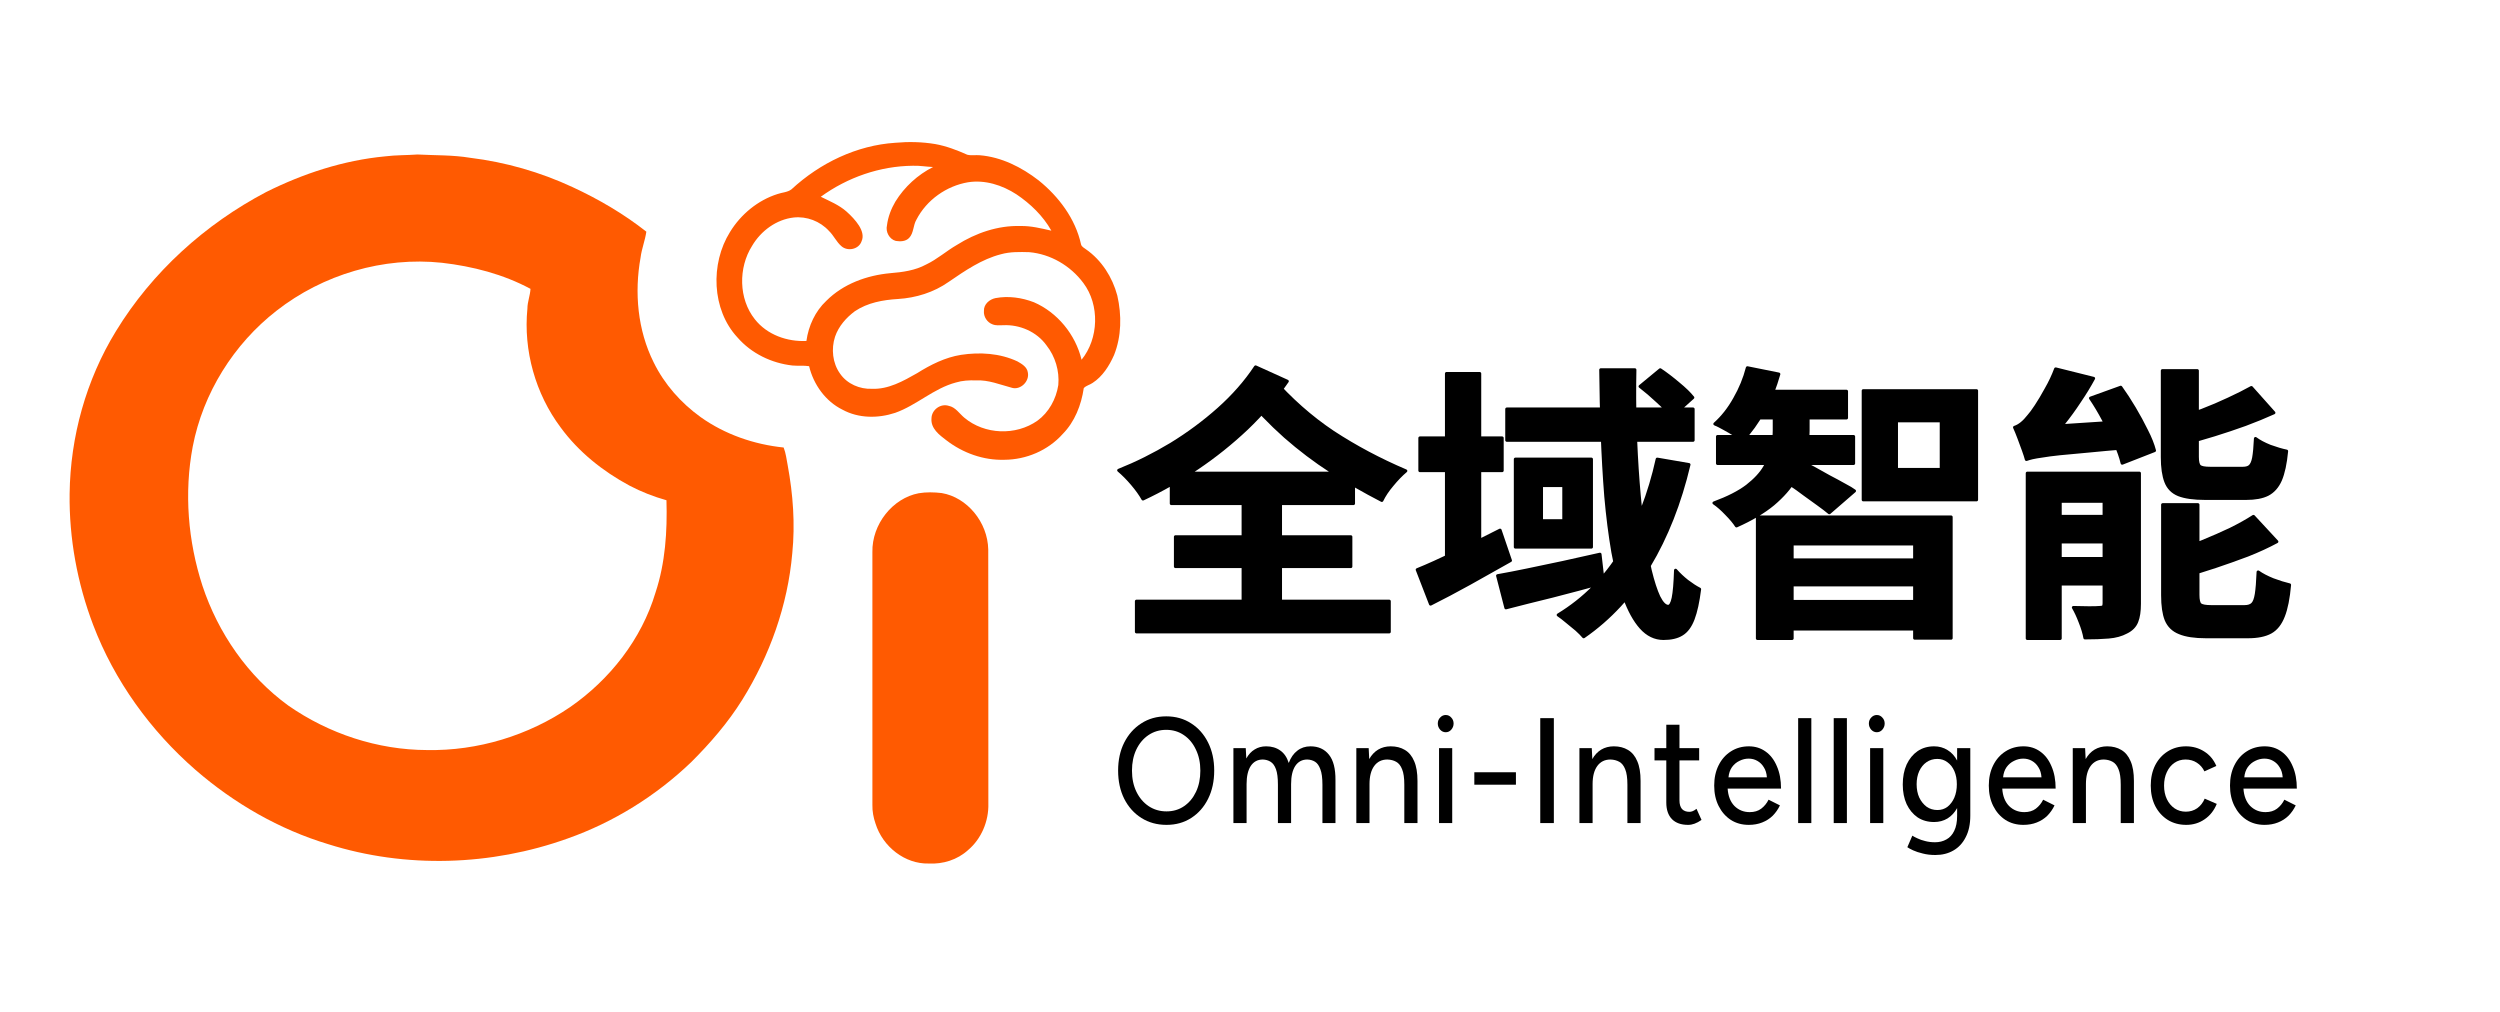
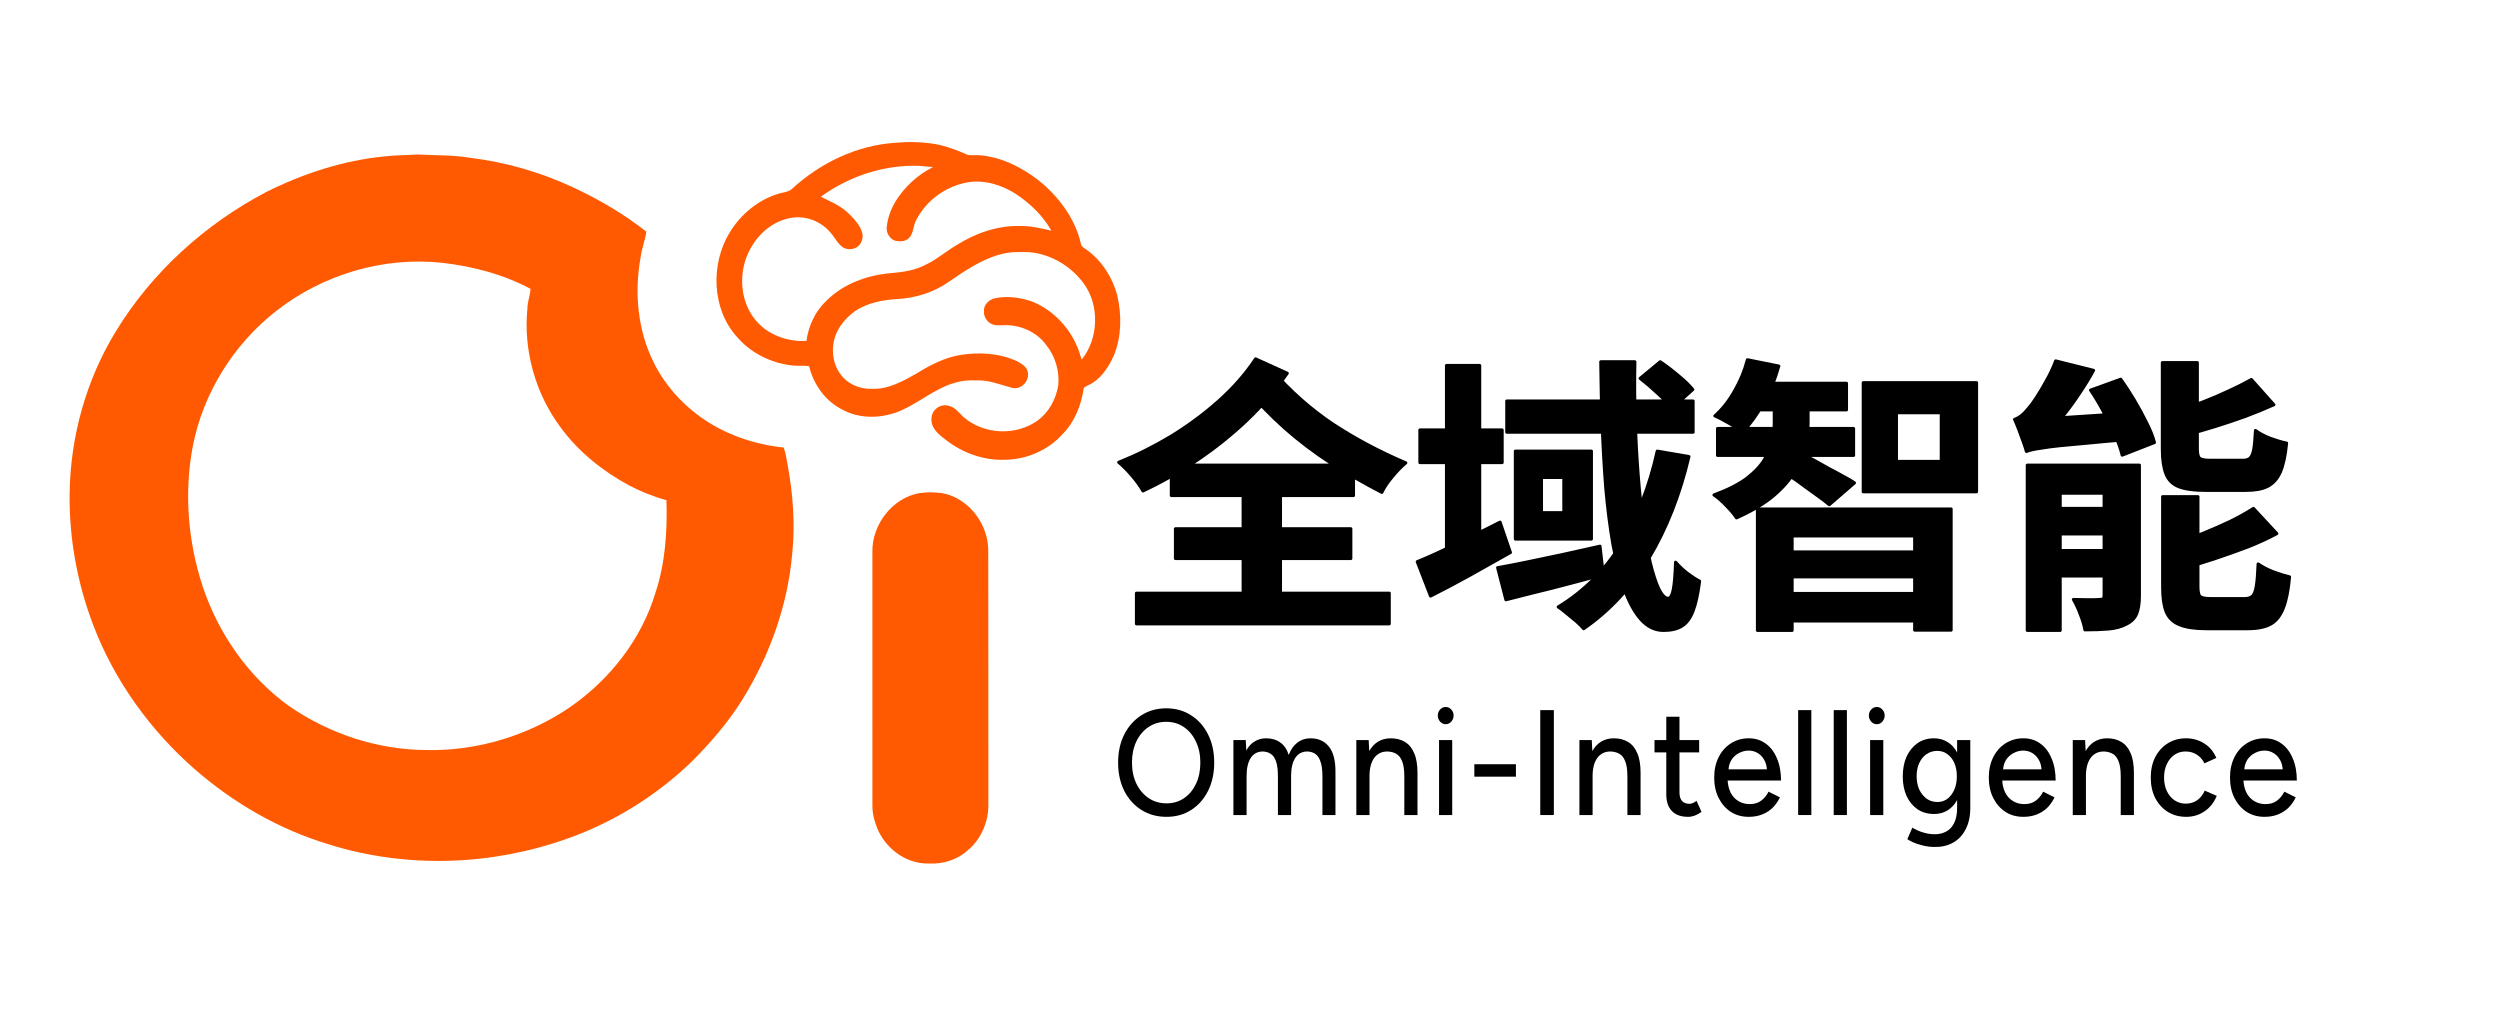
<svg xmlns="http://www.w3.org/2000/svg" id="Layer_1" data-name="Layer 1" viewBox="-26 -58 934 378" version="1.1">
  <defs id="defs4">
    <style id="style2">
      .cls-1 {
        fill: #ff5a01;
      }
    </style>
  </defs>
  <g id="icon" transform="scale(0.492302)">
    <g transform="translate(20.5 -10) scale(0.94 0.973)" id="g8">
      <path class="cls-1" d="M644.74.555c10.75-.95,21.65-.72,32.32,1,8.95,1.55,17.53,4.73,25.85,8.32,3.29.79,6.72.11,10.08.4,17.45,1.37,33.74,9.29,47.6,19.66,16.1,12.56,29.64,29.77,34.2,49.99.59,1.89,2.59,2.65,4.04,3.78,12.47,8.39,21.24,21.62,25.21,36.03,3.6,15.25,3.42,31.76-2.63,46.38-3.9,8.49-9.31,16.74-17.37,21.77-2.25,1.51-5.22,2.04-7.08,4.02-2.01,13.25-7.33,26.31-17.03,35.8-11.97,12.92-29.52,20-47.04,20.09-16.83.52-33.56-5.25-47-15.3-5.57-4.06-12.56-9.14-11.88-16.93.07-6.82,7.46-11.89,13.9-9.84,5.46.99,8.54,5.96,12.58,9.22,16.37,13.31,41.64,14.22,59.04,2.38,9.17-6.42,15.12-16.85,16.87-27.82,1.03-11.01-2.47-22.29-9.46-30.85-7.99-10.85-21.83-16.45-35.1-15.81-2.84.01-5.8.4-8.5-.67-4.29-1.45-7.4-5.93-6.98-10.49-.23-5.25,4.56-9.04,9.31-9.99,10.4-1.86,21.18-.43,31.04,3.24,18.87,7.91,33.5,24.98,38.47,44.83,13.9-16.47,14.76-42.77,1.45-59.85-10.41-13.55-26.61-22.61-43.67-24.04-7.65-.2-15.45-.4-22.9,1.63-15.47,3.85-28.93,12.79-42.06,21.48-12.08,8.26-26.55,12.56-41.08,13.41-12.04.71-24.5,2.85-34.77,9.54-6.96,5-13.1,11.68-15.99,19.87-3.21,9.5-2.03,20.61,4.01,28.76,5.75,8.1,15.94,12.24,25.71,11.87,13.27.55,25.28-6,36.55-12.19,10.92-6.63,22.7-12.33,35.44-14.29,15.24-2.22,31.35-1.31,45.53,5.11,3.51,1.95,7.82,4.28,8.42,8.7,1.42,6.91-5.86,13.66-12.62,11.96-9.64-2.46-19.2-6.38-29.33-5.84-5.43-.18-10.89.1-16.13,1.63-17.85,4.56-31.74,17.77-49.03,23.67-13.85,4.42-29.59,4.41-42.64-2.51-13.5-6.46-23.28-19.46-26.85-33.88-4.45-.66-8.95-.14-13.42-.52-16.79-1.81-33.15-9.32-44.51-21.99-20.72-21.62-21.9-57.46-5.94-82.13,8.8-13.9,22.58-24.78,38.35-29.62,3.71-1.28,8.04-1.28,11.28-3.67,23.07-20.59,52.73-34.36,83.76-36.31ZM584.65,42.655c7.12,3.4,14.64,6.33,20.72,11.5,3.76,3.25,7.32,6.81,10.09,10.95,2.32,3.59,4.11,8.17,2.09,12.31-2.24,6.36-11.26,8.01-16.19,3.84-4.08-3.34-6.25-8.38-10.1-11.94-7.21-7.64-18.02-11.56-28.45-10.48-13.89,1.49-26.44,10.31-33.64,22.14-11.16,17.03-10.9,41.25,2.21,57.19,9.9,12.22,26.28,17.69,41.67,16.95,1.67-11.82,7.14-23.19,16.03-31.26,13.76-13.34,32.84-19.91,51.65-21.6,9.93-.77,20.08-2.09,29.02-6.78,8.85-4.05,16.25-10.5,24.72-15.22,15.37-9.36,33.24-15.31,51.38-14.78,8.46-.2,16.73,1.84,24.95,3.62-6.78-11.6-16.96-21.03-28.16-28.31-11.57-7.25-25.5-11.54-39.19-9.42-17.22,2.85-33.34,13.65-41.59,29.16-2.74,4.44-2.09,10.41-5.9,14.24-2.81,2.81-7.05,2.9-10.73,2.34-5.19-1.29-8.45-7.06-7.14-12.19.85-6.57,3.34-12.82,6.77-18.46,7.38-11.58,18.1-20.98,30.43-27-5.48-.19-10.9-1.2-16.39-.98-26.49.25-52.59,9-74.25,24.18Z" id="path6" />
    </g>
    <g transform="translate(0 -13.4) scale(1.024 1.025)" id="g12">
      <path class="cls-1" d="M233.87,13.895c7.96-1,16-.79,23.99-1.38,13,.71,26.11.29,39.01,2.45,26.24,3.2,51.95,10.58,75.92,21.72,19.34,8.96,37.88,19.78,54.64,32.98-.93,6.46-3.43,12.56-4.26,19.04-4.72,26.04-2.23,53.86,9.69,77.72,7.92,16.17,20.21,30.04,34.81,40.52,18.01,12.83,39.59,20.25,61.51,22.51,1.68,4.25,2.14,8.82,3.02,13.28,3.94,21.4,5.57,43.32,3.38,65.02-3.35,38.48-16.7,75.82-37.1,108.53-10.58,16.92-23.71,32.09-37.83,46.14-26.1,24.98-57.48,44.48-91.57,56.52-56.64,20.28-119.9,22.33-177.39,4.2-36.25-10.9-69.76-30.21-98.32-54.95-33.37-29.03-60.11-65.95-75.89-107.36C5.71,329.915-.4,296.765.02,263.665c.51-42.21,12.23-84.34,34.35-120.36,26.7-43.7,66.02-79.21,111.26-102.97,27.6-13.78,57.45-23.53,88.24-26.44ZM153.42,128.145c-31.82,24.7-54.54,61.03-62.17,100.65-6.46,34.21-3.53,70.01,7.22,103.05,11.62,35.02,33.62,66.87,63.58,88.64,29.97,20.88,66.25,32.87,102.84,32.97,37.48.71,75.06-10.68,106.02-31.79,29.49-20.42,52.96-50.24,63.31-84.81,7.28-21.96,8.79-45.35,8.12-68.34-9.49-2.68-18.7-6.28-27.43-10.86-19.7-10.58-37.67-24.88-50.95-43-18.71-24.96-27.73-57-24.68-88.03.01-4.99,2.05-9.7,2.29-14.64-20.22-10.85-42.89-16.69-65.6-19.3-43.39-4.62-88.2,8.65-122.55,35.46Z" id="path10" />
    </g>
    <g transform="translate(-13 -32.3) scale(1 1.06)" id="g16">
      <path class="cls-1" d="M657.38,272.455c5.79-.91,11.65-.78,17.46-.13,19.27,3.06,34.86,20.79,35.31,40.35.17,60.64.01,121.29.08,181.94.39,12.62-5.38,25.33-15.29,33.21-8.22,7.13-19.3,10.28-30.06,9.72-17.76.43-34.77-11.86-40.3-28.66-1.55-4.21-2.44-8.68-2.34-13.17-.01-60.36.02-120.72-.01-181.07-.44-20.11,15.47-38.69,35.15-42.19Z" id="path14" />
    </g>
  </g>
-   <g transform="translate(390.2 0) scale(1.032 1)" id="g21">
+   <g transform="translate(390.2 -3) scale(1.032 1)" id="g21">
    <g aria-label="全域智能" id="text19" style="font-weight:700;font-size:107px;font-family:'Noto Sans SC Thin';stroke:#000000;stroke-width:1.15px;stroke-linejoin:round;paint-order:stroke fill">
      <path d="m 22.256,142.538 h 63.451 v 11.128 H 22.256 Z M 20.758,118.784 H 86.67 v 11.342 H 20.758 Z M 8.132,166.613 h 91.485 v 11.449 H 8.132 Z m 38.627,-42.8 h 13.482 v 49.113 H 46.759 Z m 4.494,-44.726 11.449,5.35 q -6.313,9.416 -14.659,17.655 -8.346,8.132 -17.869,14.766 -9.523,6.634 -19.688,11.556 -1.391,-2.568 -3.852,-5.564 -2.461,-2.996 -4.922,-5.136 9.63,-3.959 18.939,-9.737 9.309,-5.885 17.227,-13.161 8.025,-7.383 13.375,-15.729 z m 5.778,4.066 q 10.165,11.984 22.256,20.33 12.198,8.239 26.322,14.445 -2.461,2.14 -4.922,5.243 -2.461,2.996 -3.745,5.778 -9.63,-5.136 -18.404,-10.914 -8.667,-5.778 -16.585,-12.947 -7.918,-7.276 -15.622,-16.692 z" id="path30" />
      <path d="m 110.745,105.623 h 29.746 v 12.198 h -29.746 z m 9.63,-24.075 h 11.984 v 71.797 h -11.984 z m -10.593,73.295 q 5.671,-2.354 13.696,-6.42 8.132,-4.066 16.264,-8.346 l 3.745,11.342 q -7.169,4.173 -14.766,8.56 -7.49,4.28 -14.124,7.704 z m 32.421,-60.027 h 67.41 v 11.663 h -67.41 z m -3.317,62.274 q 4.708,-0.856 10.7,-2.14 6.099,-1.284 12.84,-2.782 6.741,-1.605 13.482,-3.103 l 1.177,10.593 q -8.988,2.568 -18.297,5.029 -9.309,2.354 -16.906,4.387 z m 37.343,-76.933 h 12.305 q -0.214,10.7 0.107,21.4 0.321,10.7 1.07,20.651 0.749,9.844 1.819,18.297 1.177,8.346 2.568,14.659 1.498,6.313 3.103,9.844 1.712,3.531 3.424,3.531 1.177,0 1.819,-3.103 0.642,-3.21 0.856,-10.379 1.819,2.14 4.173,4.066 2.461,1.926 4.494,2.996 -0.856,7.062 -2.354,11.128 -1.498,4.066 -4.066,5.671 -2.461,1.605 -6.634,1.605 -4.601,0 -8.132,-4.066 -3.424,-3.959 -5.992,-11.235 -2.461,-7.276 -4.173,-16.906 -1.605,-9.63 -2.568,-20.865 -0.856,-11.235 -1.284,-23.219 -0.428,-12.091 -0.535,-24.075 z m 14.231,6.206 7.276,-6.206 q 3.103,2.14 6.527,5.136 3.424,2.889 5.243,5.243 l -7.49,6.955 q -1.819,-2.354 -5.136,-5.457 -3.317,-3.21 -6.42,-5.671 z m 6.206,27.178 11.449,2.033 q -4.922,21.507 -14.445,37.878 -9.416,16.264 -23.647,26.429 -0.856,-1.07 -2.568,-2.675 -1.712,-1.498 -3.531,-2.996 -1.712,-1.498 -3.103,-2.461 14.124,-8.881 22.898,-23.754 8.774,-14.98 12.947,-34.454 z m -41.944,9.844 v 13.161 h 8.132 v -13.161 z m -9.416,-9.844 h 27.499 v 32.849 h -27.499 z" id="path32" />
      <path d="m 232.939,135.155 h 70.085 v 45.261 h -13.161 v -35.203 h -44.405 v 35.31 h -12.519 z m 7.49,16.05 h 53.928 v 9.309 H 240.429 Z M 231.12,88.182 h 34.026 v 9.951 H 231.12 Z m -12.626,16.906 h 49.22 v 10.058 h -49.22 z m 21.935,61.632 h 53.928 v 10.272 h -53.928 z m -1.391,-75.649 h 12.198 v 11.877 q 0,4.066 -1.07,8.774 -1.07,4.601 -3.745,9.416 -2.675,4.708 -7.811,9.202 -5.136,4.387 -13.268,8.132 -1.177,-1.926 -3.638,-4.494 -2.354,-2.568 -4.494,-4.066 7.597,-2.889 11.984,-6.313 4.387,-3.531 6.42,-7.169 2.14,-3.745 2.782,-7.276 0.642,-3.531 0.642,-6.42 z m -9.737,-11.663 11.342,2.354 q -1.926,7.169 -5.457,13.696 -3.531,6.527 -7.597,10.914 -1.07,-0.856 -2.996,-2.033 -1.819,-1.177 -3.745,-2.247 -1.819,-1.07 -3.317,-1.712 4.173,-3.852 7.169,-9.416 3.103,-5.564 4.601,-11.556 z m 19.795,35.31 q 1.498,0.642 4.173,2.14 2.675,1.498 5.564,3.21 2.996,1.605 5.564,3.103 2.568,1.391 3.638,2.247 l -9.095,8.132 q -1.605,-1.391 -4.066,-3.21 -2.354,-1.819 -5.029,-3.745 -2.568,-2.033 -5.136,-3.745 -2.461,-1.712 -4.28,-2.996 z m 34.133,-15.515 v 18.19 h 16.264 V 99.203 Z M 271.245,87.968 h 40.981 v 40.767 h -40.981 z" id="path34" />
      <path d="m 330.63,118.784 h 33.919 v 10.486 h -22.042 v 51.253 H 330.63 Z m 27.82,0 h 12.733 v 48.792 q 0,4.173 -0.963,6.634 -0.963,2.568 -3.745,3.959 -2.675,1.498 -6.42,1.819 -3.745,0.321 -8.56,0.321 -0.428,-2.568 -1.712,-5.885 -1.177,-3.21 -2.461,-5.457 2.889,0.107 5.671,0.107 2.782,0 3.745,-0.107 1.07,0 1.391,-0.321 0.321,-0.321 0.321,-1.284 z m -22.47,16.157 h 29.746 v 9.523 H 335.98 Z m 0,15.729 h 29.746 v 9.523 H 335.98 Z m 43.549,-70.192 h 12.626 v 32.207 q 0,2.782 0.856,3.531 0.856,0.749 3.852,0.749 0.642,0 2.14,0 1.605,0 3.531,0 1.926,0 3.531,0 1.712,0 2.568,0 1.712,0 2.568,-0.749 0.963,-0.856 1.391,-3.21 0.428,-2.461 0.642,-7.169 1.926,1.498 5.243,2.889 3.424,1.284 5.992,1.819 -0.642,6.955 -2.247,10.807 -1.605,3.745 -4.601,5.35 -2.889,1.498 -7.811,1.498 -0.749,0 -2.247,0 -1.498,0 -3.317,0 -1.819,0 -3.638,0 -1.819,0 -3.317,0 -1.391,0 -2.247,0 -6.206,0 -9.63,-1.391 -3.317,-1.391 -4.601,-4.815 -1.284,-3.424 -1.284,-9.202 z m 32.207,6.313 8.132,9.416 q -4.815,2.247 -10.379,4.387 -5.457,2.033 -11.128,3.852 -5.671,1.819 -11.021,3.21 -0.428,-1.819 -1.605,-4.387 -1.07,-2.568 -2.033,-4.387 4.922,-1.605 10.058,-3.531 5.136,-2.033 9.737,-4.28 4.708,-2.247 8.239,-4.28 z m -32.1,43.763 h 12.733 v 33.705 q 0,2.889 0.856,3.638 0.963,0.749 3.959,0.749 0.749,0 2.354,0 1.605,0 3.531,0 1.926,0 3.638,0 1.712,0 2.568,0 1.926,0 2.889,-0.963 0.963,-0.963 1.391,-3.745 0.428,-2.782 0.642,-8.239 2.033,1.498 5.35,2.889 3.317,1.284 5.992,1.926 -0.642,7.49 -2.247,11.663 -1.605,4.28 -4.601,5.992 -2.996,1.712 -8.239,1.712 -0.749,0 -2.354,0 -1.498,0 -3.317,0 -1.819,0 -3.745,0 -1.926,0 -3.424,0 -1.498,0 -2.247,0 -6.206,0 -9.63,-1.498 -3.424,-1.391 -4.815,-4.815 -1.284,-3.317 -1.284,-9.202 z m 32.849,4.387 8.453,9.416 q -4.815,2.675 -10.593,5.029 -5.778,2.247 -11.663,4.28 -5.885,2.033 -11.556,3.638 -0.428,-1.819 -1.605,-4.494 -1.07,-2.675 -2.14,-4.494 5.243,-1.712 10.593,-3.959 5.35,-2.247 10.165,-4.601 4.815,-2.461 8.346,-4.815 z M 353.528,90.75 364.442,86.684 q 2.461,3.531 4.922,7.811 2.461,4.28 4.387,8.346 2.033,4.066 2.889,7.49 l -11.663,4.708 q -0.749,-3.317 -2.568,-7.49 -1.819,-4.28 -4.173,-8.667 -2.247,-4.387 -4.708,-8.132 z m -23.219,22.898 q -0.321,-1.284 -1.07,-3.424 -0.749,-2.247 -1.605,-4.494 -0.856,-2.354 -1.605,-4.066 1.284,-0.428 2.568,-1.498 1.284,-1.07 2.568,-2.782 0.963,-1.07 2.675,-3.745 1.712,-2.675 3.638,-6.313 2.033,-3.638 3.424,-7.49 l 13.696,3.531 q -2.247,4.28 -5.136,8.667 -2.782,4.387 -5.885,8.346 -2.996,3.852 -5.778,6.741 v 0.214 q 0,0 -1.177,0.642 -1.07,0.642 -2.568,1.605 -1.498,0.963 -2.675,2.14 -1.07,1.07 -1.07,1.926 z m 0,0 -0.321,-8.667 5.671,-3.424 33.17,-2.247 q -0.535,2.247 -0.963,5.136 -0.321,2.889 -0.321,4.708 -8.881,0.749 -15.087,1.391 -6.099,0.535 -10.058,0.963 -3.959,0.428 -6.313,0.856 -2.247,0.321 -3.638,0.642 -1.284,0.321 -2.14,0.642 z" id="path36" />
    </g>
  </g>
-   <g transform="translate(389.5 0) scale(0.9251 1)" id="g25">
+   <g transform="translate(389.5 -3) scale(0.9251 1)" id="g25">
    <g aria-label="Omni-Intelligence" id="text23" style="font-weight:500;font-size:56px;font-family:'Figtree Medium';letter-spacing:1.65px">
      <path d="m 21.952,250.172 q -5.712,0 -10.136,-2.576 -4.424,-2.576 -6.944,-7.168 -2.464,-4.592 -2.464,-10.528 0,-5.936 2.464,-10.472 2.52,-4.592 6.888,-7.168 4.368,-2.632 10.08,-2.632 5.712,0 10.08,2.632 4.368,2.576 6.832,7.168 2.464,4.536 2.464,10.472 0,5.936 -2.464,10.528 -2.464,4.592 -6.832,7.168 -4.312,2.576 -9.968,2.576 z m 0,-5.04 q 4.032,0 7.112,-1.96 3.08,-1.96 4.816,-5.376 1.736,-3.416 1.736,-7.896 0,-4.424 -1.792,-7.84 -1.736,-3.472 -4.872,-5.432 -3.08,-1.96 -7.112,-1.96 -4.032,0 -7.168,1.96 -3.136,1.96 -4.928,5.432 -1.736,3.416 -1.736,7.84 0,4.48 1.792,7.896 1.792,3.416 4.928,5.376 3.192,1.96 7.224,1.96 z" id="path39" />
      <path d="m 48.97,249.5 v -28 h 4.984 l 0.224,3.864 q 1.344,-2.24 3.36,-3.36 2.016,-1.176 4.648,-1.176 3.36,0 5.712,1.568 2.352,1.512 3.416,4.648 1.232,-3.024 3.472,-4.592 2.24,-1.624 5.32,-1.624 4.76,0 7.448,3.136 2.688,3.08 2.632,9.52 V 249.5 h -5.264 v -14.336 q 0,-3.808 -0.84,-5.768 -0.784,-2.016 -2.128,-2.8 -1.344,-0.784 -3.136,-0.84 -3.136,0 -4.872,2.408 -1.68,2.408 -1.68,6.776 v 14.56 h -5.32 v -14.336 q 0,-3.808 -0.784,-5.768 -0.784,-2.016 -2.184,-2.8 -1.344,-0.784 -3.136,-0.84 -3.136,0 -4.872,2.408 -1.68,2.408 -1.68,6.776 v 14.56 z" id="path41" />
      <path d="m 98.612,249.5 v -28 h 4.984 l 0.224,4.088 q 1.4,-2.296 3.584,-3.528 2.24,-1.232 5.096,-1.232 3.304,0 5.712,1.344 2.464,1.344 3.752,4.2 1.344,2.8 1.344,7.392 V 249.5 h -5.32 v -14.336 q 0,-3.808 -0.896,-5.768 -0.84,-2.016 -2.408,-2.8 -1.512,-0.784 -3.528,-0.84 -3.416,0 -5.32,2.408 -1.904,2.408 -1.904,6.776 v 14.56 z" id="path43" />
      <path d="m 132.014,249.5 v -28 h 5.32 v 28 z m 2.688,-33.936 q -1.288,0 -2.24,-0.952 -0.952,-1.008 -0.952,-2.296 0,-1.344 0.952,-2.24 0.952,-0.952 2.24,-0.952 1.344,0 2.24,0.952 0.952,0.896 0.952,2.24 0,1.288 -0.952,2.296 -0.896,0.952 -2.24,0.952 z" id="path45" />
      <path d="m 146.264,235.164 v -4.648 h 16.8 v 4.648 z" id="path47" />
      <path d="m 172.89,249.5 v -39.2 h 5.488 v 39.2 z" id="path49" />
      <path d="m 188.708,249.5 v -28 h 4.984 l 0.224,4.088 q 1.4,-2.296 3.584,-3.528 2.24,-1.232 5.096,-1.232 3.304,0 5.712,1.344 2.464,1.344 3.752,4.2 1.344,2.8 1.344,7.392 V 249.5 h -5.32 v -14.336 q 0,-3.808 -0.896,-5.768 -0.84,-2.016 -2.408,-2.8 -1.512,-0.784 -3.528,-0.84 -3.416,0 -5.32,2.408 -1.904,2.408 -1.904,6.776 v 14.56 z" id="path51" />
      <path d="m 232.582,250.172 q -4.2,0 -6.496,-2.128 -2.296,-2.184 -2.296,-6.216 v -15.736 h -4.76 V 221.5 h 4.76 v -8.736 h 5.32 v 8.736 h 7.952 v 4.592 h -7.952 v 14.952 q 0,2.072 1.008,3.192 1.064,1.064 3.024,1.064 0.56,0 1.232,-0.224 0.672,-0.224 1.624,-0.896 l 2.016,4.144 q -1.456,0.952 -2.8,1.4 -1.288,0.448 -2.632,0.448 z" id="path53" />
      <path d="m 257.08,250.172 q -4.088,0 -7.224,-1.848 -3.136,-1.904 -4.928,-5.208 -1.792,-3.304 -1.792,-7.616 0,-4.312 1.792,-7.616 1.792,-3.304 4.928,-5.152 3.192,-1.904 7.28,-1.904 3.864,0 6.776,1.96 2.912,1.904 4.536,5.488 1.68,3.528 1.68,8.344 h -21.56 q 0.28,4.144 2.744,6.496 2.52,2.296 6.16,2.296 2.8,0 4.648,-1.288 1.904,-1.344 2.968,-3.36 l 4.592,2.128 q -1.12,2.184 -2.912,3.864 -1.792,1.624 -4.256,2.52 -2.408,0.896 -5.432,0.896 z m -8.176,-17.752 h 15.512 q -0.168,-2.24 -1.232,-3.752 -1.008,-1.568 -2.632,-2.408 -1.568,-0.84 -3.528,-0.84 -1.904,0 -3.696,0.84 -1.792,0.784 -3.024,2.352 -1.176,1.568 -1.4,3.808 z" id="path55" />
      <path d="m 277.042,249.5 v -39.2 h 5.32 v 39.2 z" id="path57" />
      <path d="m 291.404,249.5 v -39.2 h 5.32 v 39.2 z" id="path59" />
      <path d="m 306.102,249.5 v -28 h 5.32 v 28 z m 2.688,-33.936 q -1.288,0 -2.24,-0.952 -0.952,-1.008 -0.952,-2.296 0,-1.344 0.952,-2.24 0.952,-0.952 2.24,-0.952 1.344,0 2.24,0.952 0.952,0.896 0.952,2.24 0,1.288 -0.952,2.296 -0.896,0.952 -2.24,0.952 z" id="path61" />
      <path d="m 332.448,261.428 q -2.8,0 -5.096,-0.56 -2.296,-0.504 -3.864,-1.176 -1.568,-0.672 -2.352,-1.176 l 2.016,-4.312 q 0.728,0.448 2.072,1.008 1.344,0.616 3.136,1.008 1.792,0.448 3.976,0.448 2.576,0 4.592,-1.064 2.016,-1.008 3.136,-3.192 1.176,-2.184 1.176,-5.6 V 243.9 q -1.456,2.464 -3.864,3.864 -2.408,1.344 -5.432,1.344 -3.808,0 -6.664,-1.736 -2.8,-1.792 -4.424,-4.928 -1.568,-3.192 -1.568,-7.336 0,-4.312 1.568,-7.504 1.624,-3.192 4.424,-4.984 2.856,-1.792 6.664,-1.792 3.024,0 5.432,1.4 2.408,1.344 3.864,3.92 V 221.5 h 5.32 v 25.2 q 0,4.816 -1.848,8.064 -1.792,3.304 -4.984,4.984 -3.136,1.68 -7.28,1.68 z m 0.84,-16.8 q 2.352,0 4.088,-1.232 1.736,-1.288 2.744,-3.416 1.008,-2.184 1.008,-4.984 0,-2.8 -1.008,-4.928 -1.008,-2.128 -2.8,-3.304 -1.736,-1.232 -4.088,-1.232 -2.464,0 -4.368,1.232 -1.848,1.176 -2.912,3.304 -1.064,2.128 -1.064,4.928 0,2.8 1.064,4.984 1.12,2.128 2.968,3.416 1.904,1.232 4.368,1.232 z" id="path63" />
      <path d="m 367.978,250.172 q -4.088,0 -7.224,-1.848 -3.136,-1.904 -4.928,-5.208 -1.792,-3.304 -1.792,-7.616 0,-4.312 1.792,-7.616 1.792,-3.304 4.928,-5.152 3.192,-1.904 7.28,-1.904 3.864,0 6.776,1.96 2.912,1.904 4.536,5.488 1.68,3.528 1.68,8.344 h -21.56 q 0.28,4.144 2.744,6.496 2.52,2.296 6.16,2.296 2.8,0 4.648,-1.288 1.904,-1.344 2.968,-3.36 l 4.592,2.128 q -1.12,2.184 -2.912,3.864 -1.792,1.624 -4.256,2.52 -2.408,0.896 -5.432,0.896 z m -8.176,-17.752 h 15.512 q -0.168,-2.24 -1.232,-3.752 -1.008,-1.568 -2.632,-2.408 -1.568,-0.84 -3.528,-0.84 -1.904,0 -3.696,0.84 -1.792,0.784 -3.024,2.352 -1.176,1.568 -1.4,3.808 z" id="path65" />
      <path d="m 387.94,249.5 v -28 h 4.984 l 0.224,4.088 q 1.4,-2.296 3.584,-3.528 2.24,-1.232 5.096,-1.232 3.304,0 5.712,1.344 2.464,1.344 3.752,4.2 1.344,2.8 1.344,7.392 V 249.5 h -5.32 v -14.336 q 0,-3.808 -0.896,-5.768 -0.84,-2.016 -2.408,-2.8 -1.512,-0.784 -3.528,-0.84 -3.416,0 -5.32,2.408 -1.904,2.408 -1.904,6.776 v 14.56 z" id="path67" />
      <path d="m 433.774,250.172 q -4.2,0 -7.448,-1.848 -3.248,-1.904 -5.096,-5.208 -1.792,-3.304 -1.792,-7.616 0,-4.312 1.792,-7.616 1.848,-3.304 5.04,-5.152 3.248,-1.904 7.392,-1.904 4.088,0 7.336,1.904 3.304,1.904 4.928,5.432 l -4.816,2.016 q -1.064,-2.072 -3.08,-3.248 -1.96,-1.176 -4.536,-1.176 -2.52,0 -4.48,1.232 -1.96,1.232 -3.08,3.472 -1.12,2.184 -1.12,5.04 0,2.856 1.12,5.04 1.12,2.184 3.136,3.472 2.016,1.232 4.536,1.232 2.576,0 4.592,-1.288 2.016,-1.344 3.024,-3.584 l 4.872,1.96 q -1.624,3.696 -4.928,5.768 -3.248,2.072 -7.392,2.072 z" id="path69" />
      <path d="m 465.384,250.172 q -4.088,0 -7.224,-1.848 -3.136,-1.904 -4.928,-5.208 -1.792,-3.304 -1.792,-7.616 0,-4.312 1.792,-7.616 1.792,-3.304 4.928,-5.152 3.192,-1.904 7.28,-1.904 3.864,0 6.776,1.96 2.912,1.904 4.536,5.488 1.68,3.528 1.68,8.344 h -21.56 q 0.28,4.144 2.744,6.496 2.52,2.296 6.16,2.296 2.8,0 4.648,-1.288 1.904,-1.344 2.968,-3.36 l 4.592,2.128 q -1.12,2.184 -2.912,3.864 -1.792,1.624 -4.256,2.52 -2.408,0.896 -5.432,0.896 z m -8.176,-17.752 h 15.512 q -0.168,-2.24 -1.232,-3.752 -1.008,-1.568 -2.632,-2.408 -1.568,-0.84 -3.528,-0.84 -1.904,0 -3.696,0.84 -1.792,0.784 -3.024,2.352 -1.176,1.568 -1.4,3.808 z" id="path71" />
    </g>
  </g>
</svg>
